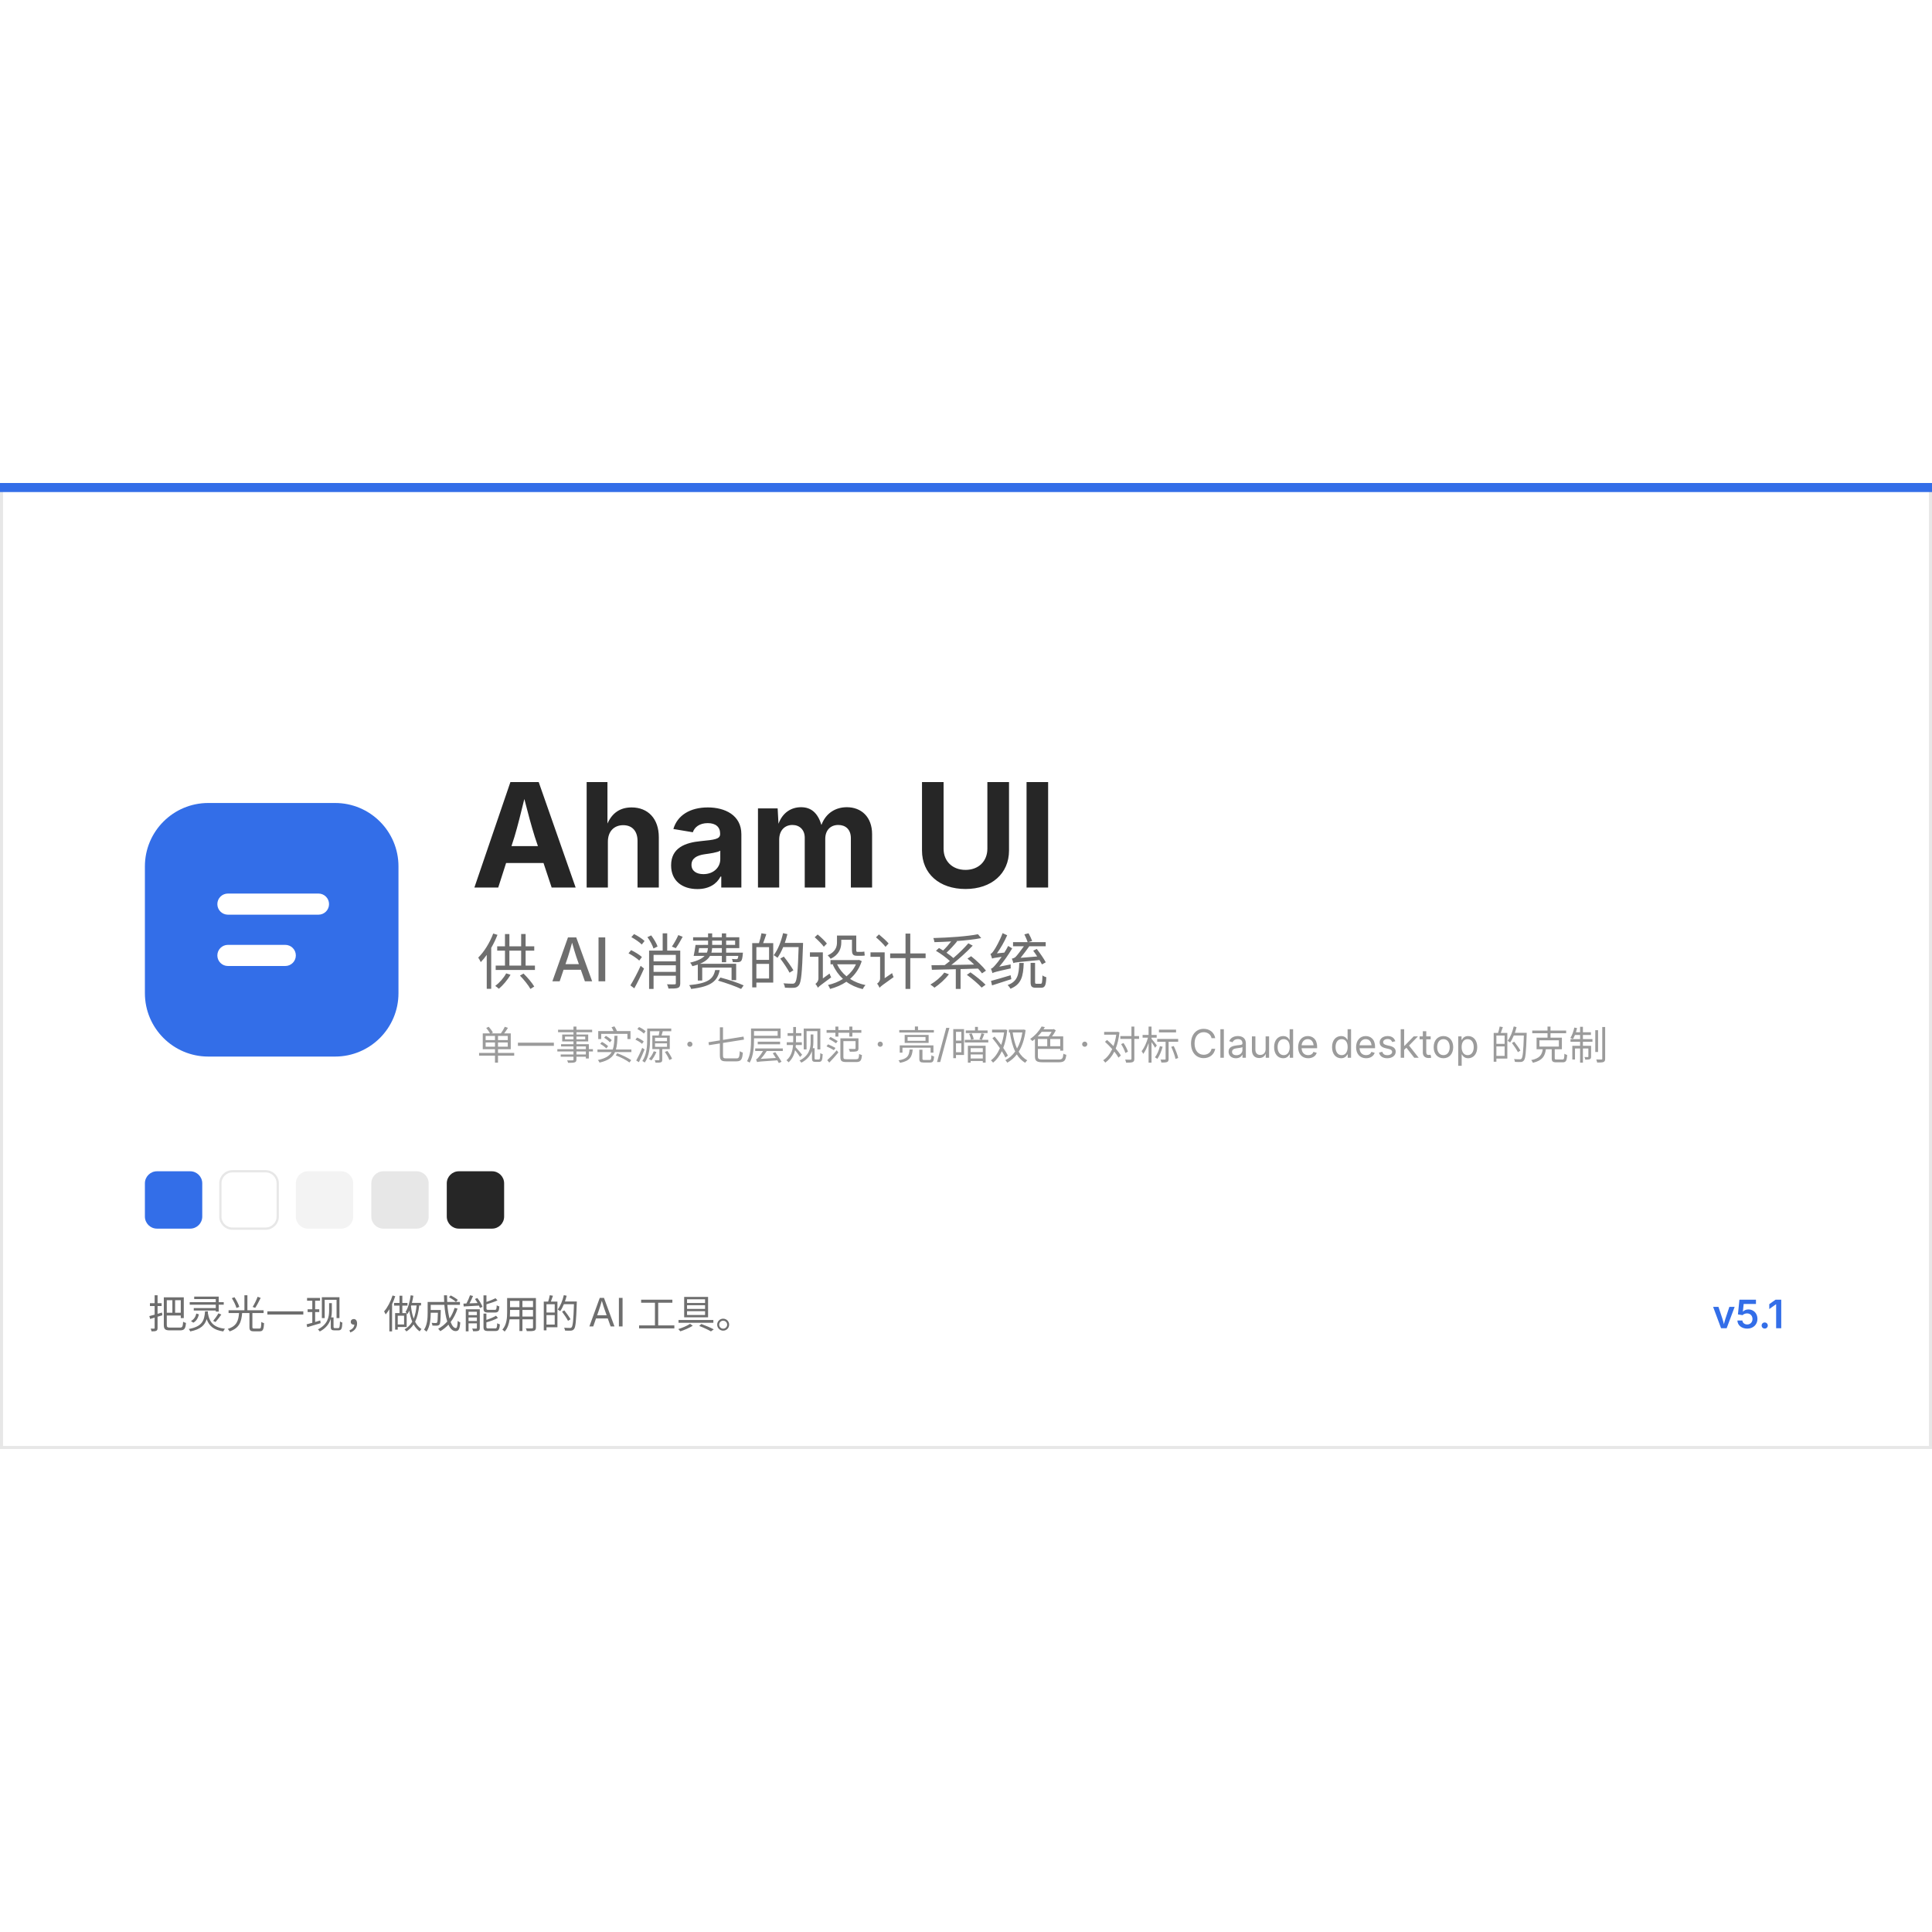
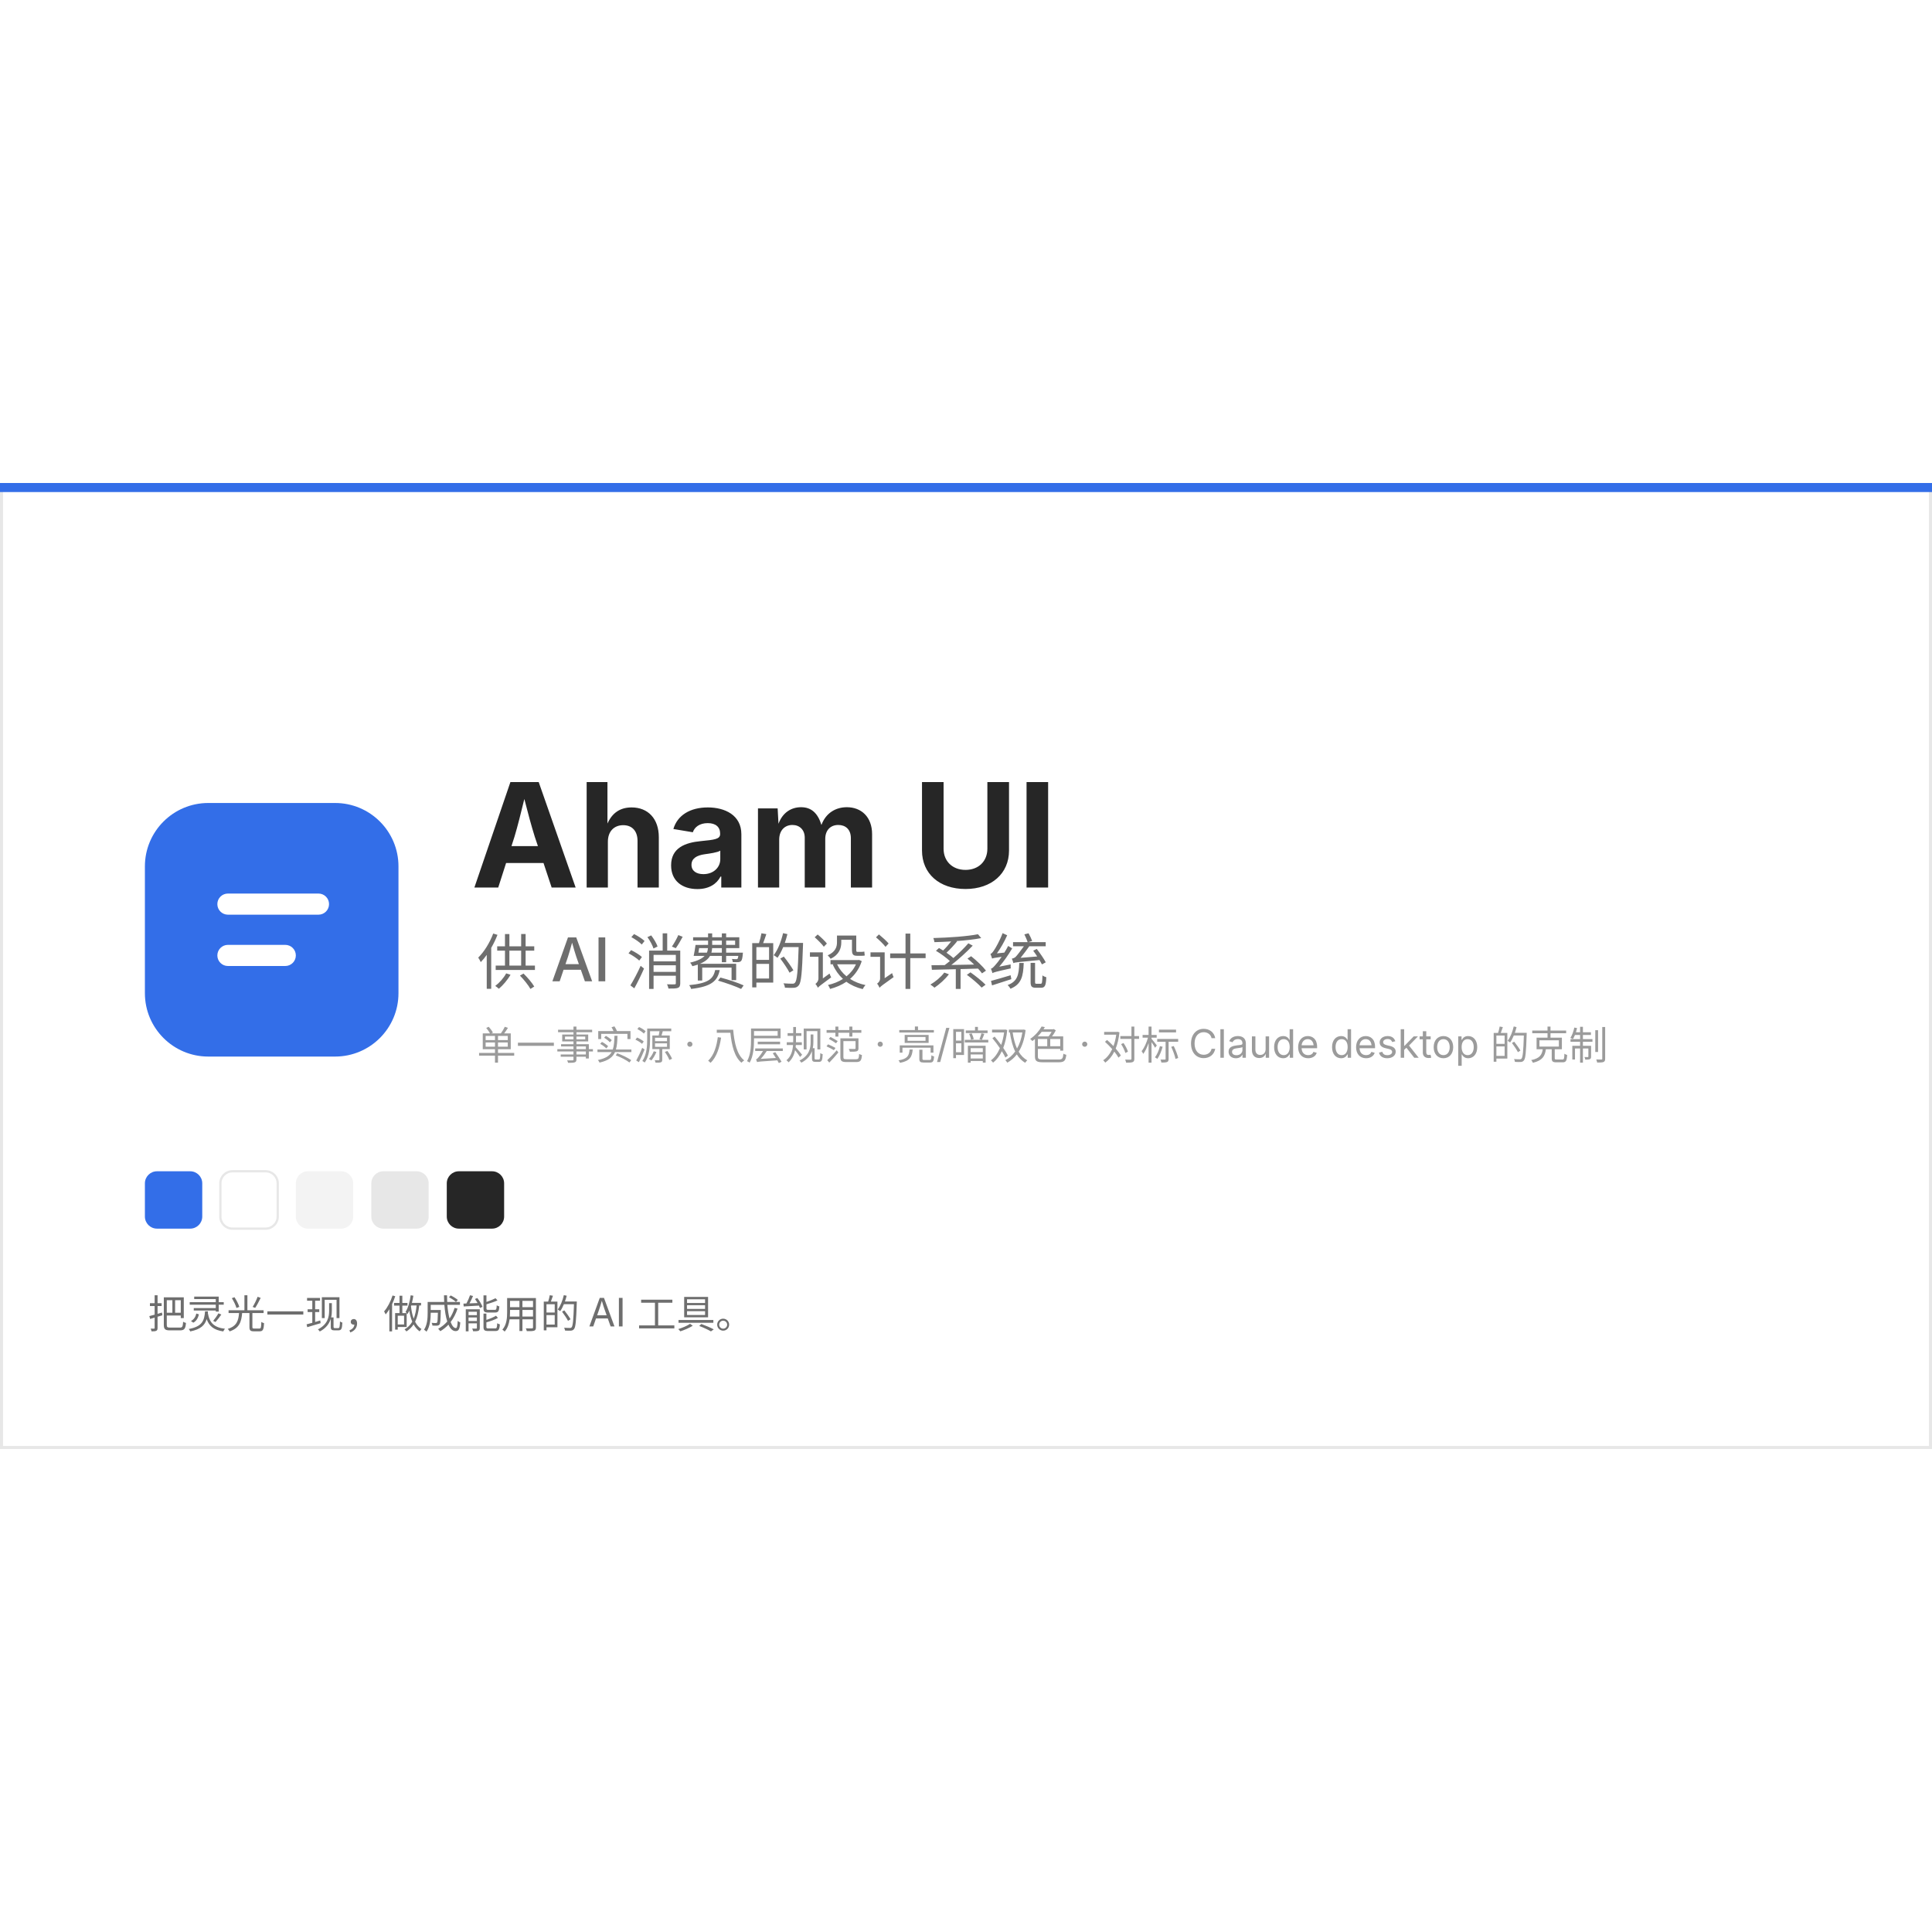
<svg xmlns="http://www.w3.org/2000/svg" width="1280" height="1280" viewBox="0 0 1280 1280" fill="none">
  <rect width="1280" height="1280" fill="#FFFFFF" />
  <g transform="translate(0,320)">
    <rect x="1" y="1" width="1278" height="638" fill="#FFFFFF" stroke="#E7E7E7" stroke-width="2" />
    <rect x="0" y="0" width="1280" height="6" fill="#336EE8" />
    <g transform="translate(96,212)">
      <rect width="168" height="168" rx="42" fill="#336EE8" />
      <rect x="48" y="60" width="74" height="14" rx="7" fill="#FFFFFF" />
      <rect x="48" y="94" width="52" height="14" rx="7" fill="#FFFFFF" />
    </g>
    <g font-family="'Inter','PingFang SC','Microsoft YaHei',system-ui,-apple-system,sans-serif">
      <text x="312" y="268" font-size="96" font-weight="700" fill="#262626" letter-spacing="-1">Aham UI</text>
      <text x="316" y="332" font-size="40" font-weight="500" fill="#6E6E6E">供 AI 消费的设计系统</text>
-       <text x="316" y="382" font-size="26" font-weight="400" fill="#9B9B9B">单一事实源 · 七层规范 · 亮/暗双色 · 对标 Claude desktop 的克制</text>
+       <text x="316" y="382" font-size="26" font-weight="400" fill="#9B9B9B">单一事实源 · 八层规范 · 亮/暗双色 · 对标 Claude desktop 的克制</text>
    </g>
    <g transform="translate(96,456)">
      <rect width="38" height="38" rx="8" fill="#336EE8" />
      <rect x="50" width="38" height="38" rx="8" fill="#FFFFFF" stroke="#E7E7E7" stroke-width="1.5" />
      <rect x="100" width="38" height="38" rx="8" fill="#F3F3F3" />
      <rect x="150" width="38" height="38" rx="8" fill="#E7E7E7" />
      <rect x="200" width="38" height="38" rx="8" fill="#262626" />
    </g>
    <g font-family="'Inter','PingFang SC','Microsoft YaHei',system-ui,sans-serif">
      <text x="98" y="560" font-size="26" font-weight="400" fill="#6E6E6E">把灵光一现，做成能用的 AI 工具。</text>
-       <text x="1182" y="560" font-size="26" font-weight="600" fill="#336EE8" text-anchor="end">v5.1</text>
    </g>
  </g>
</svg>
